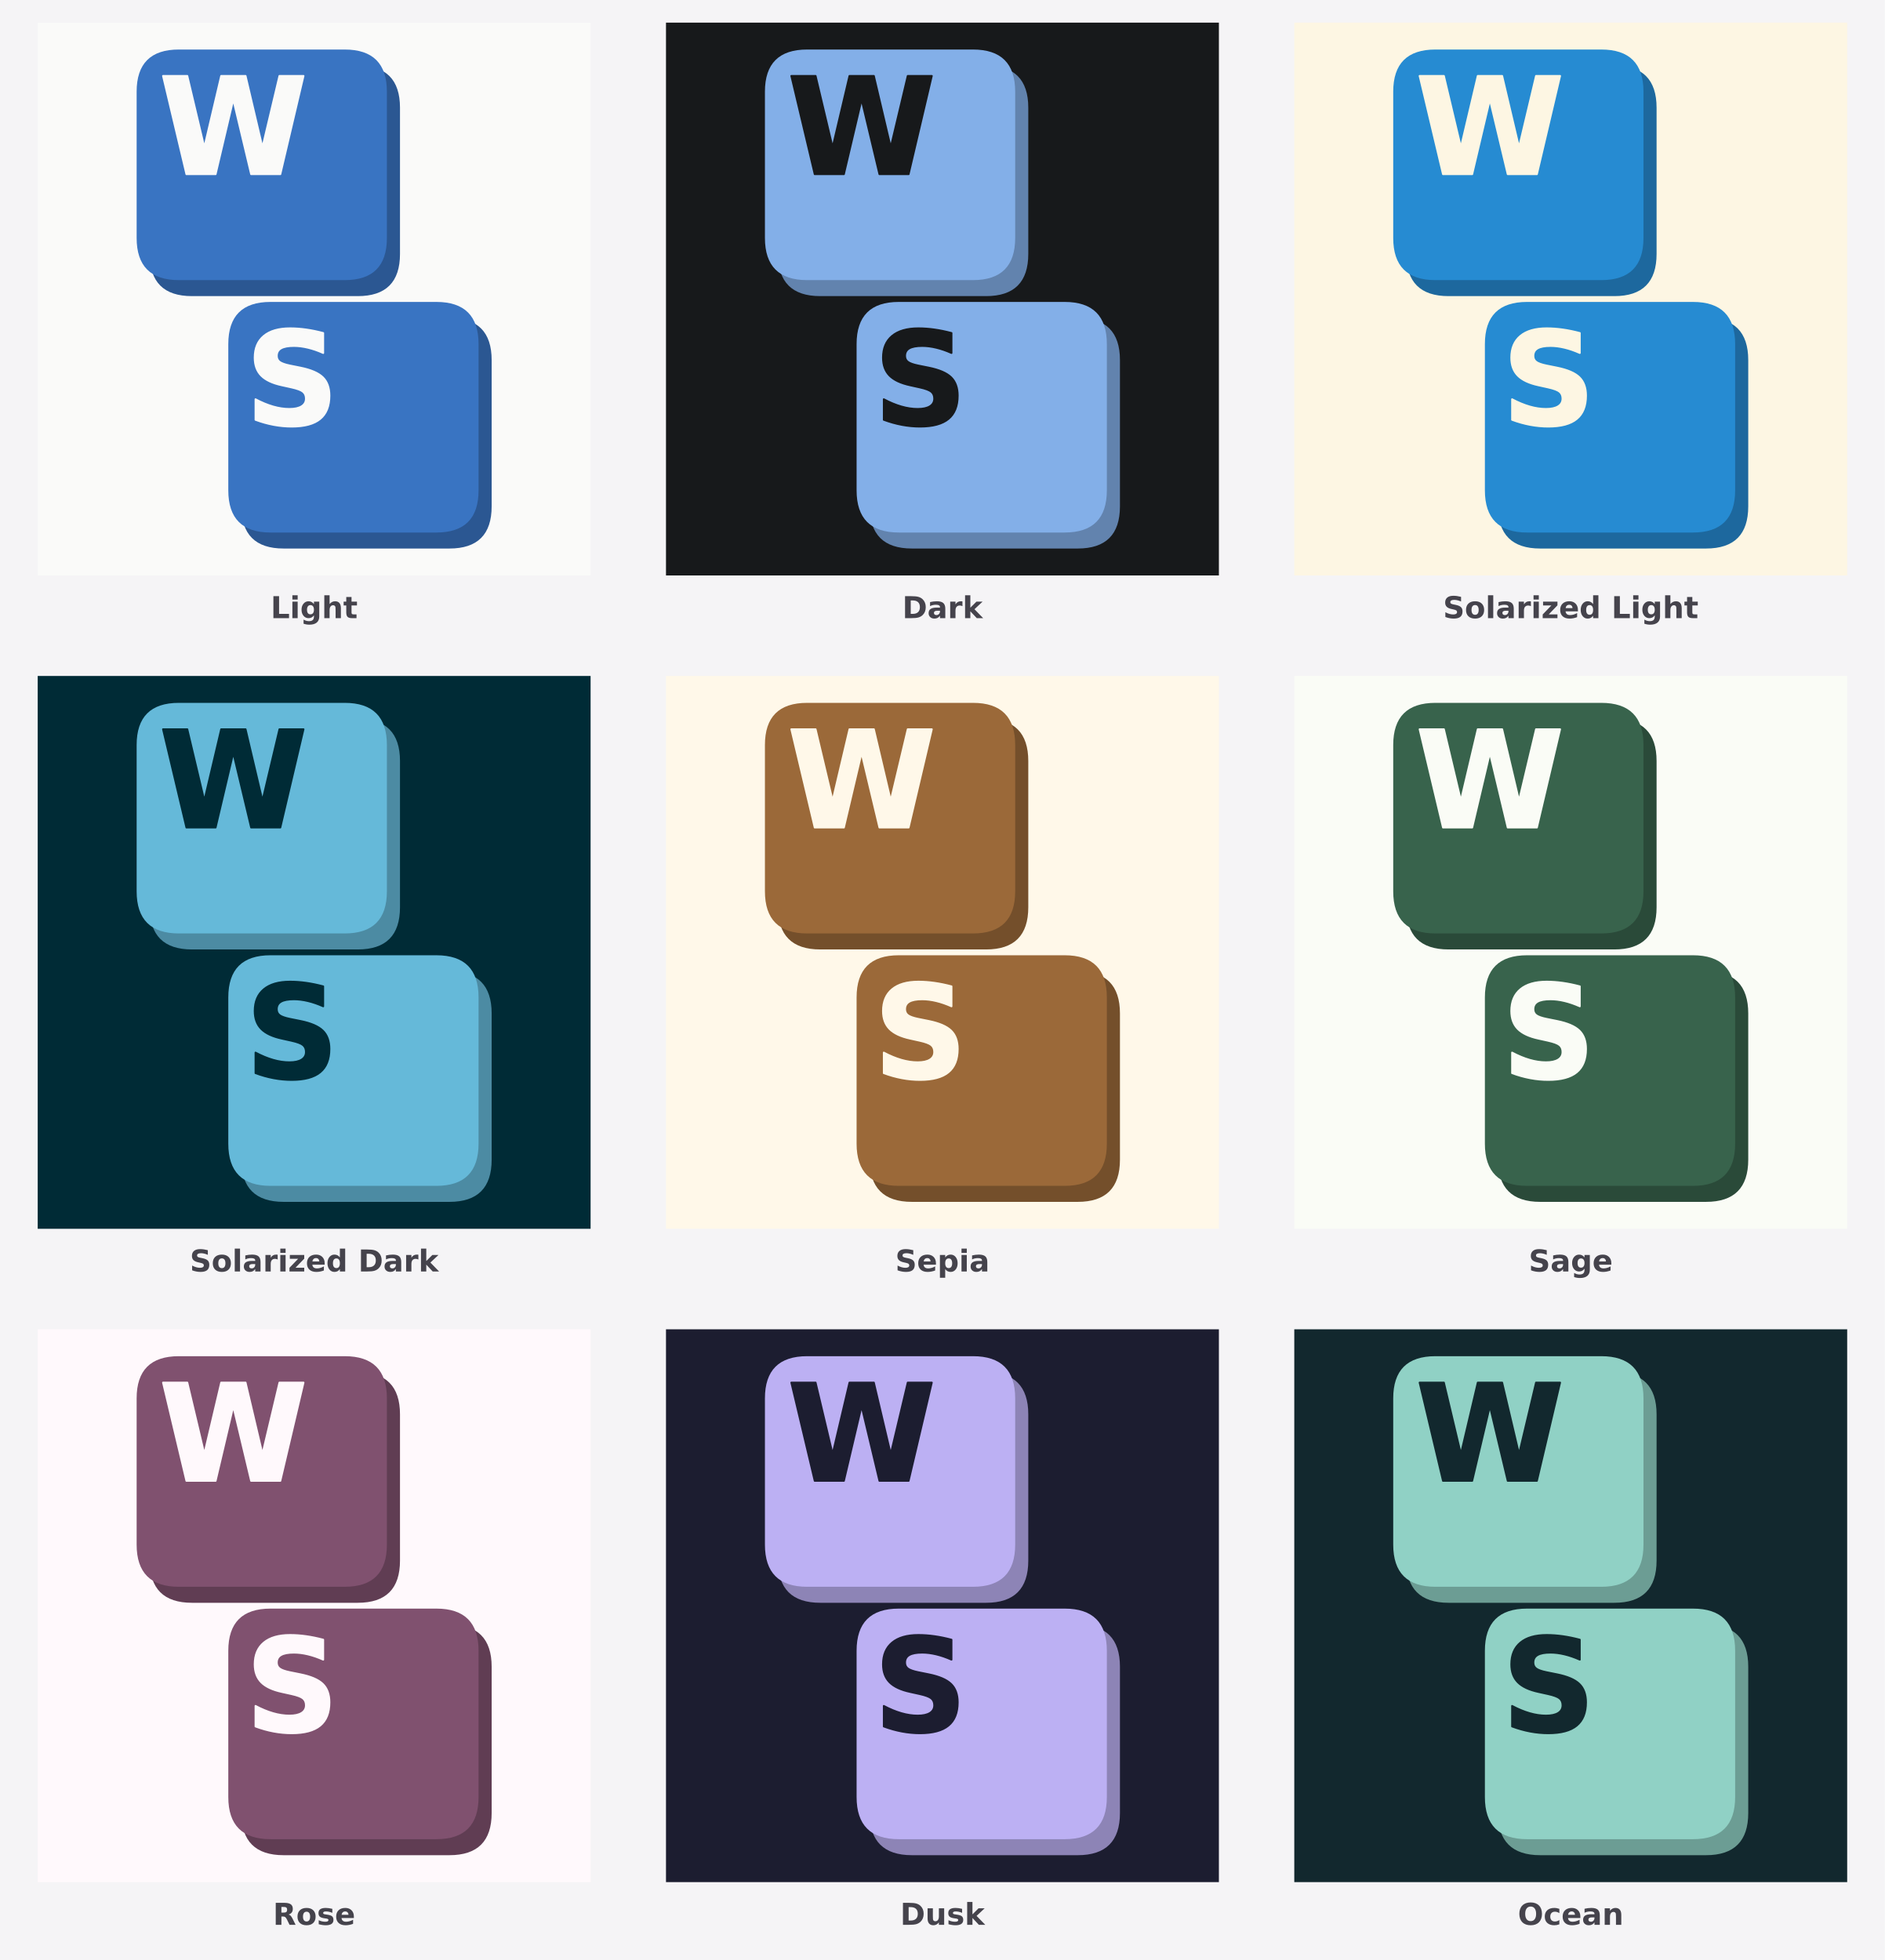
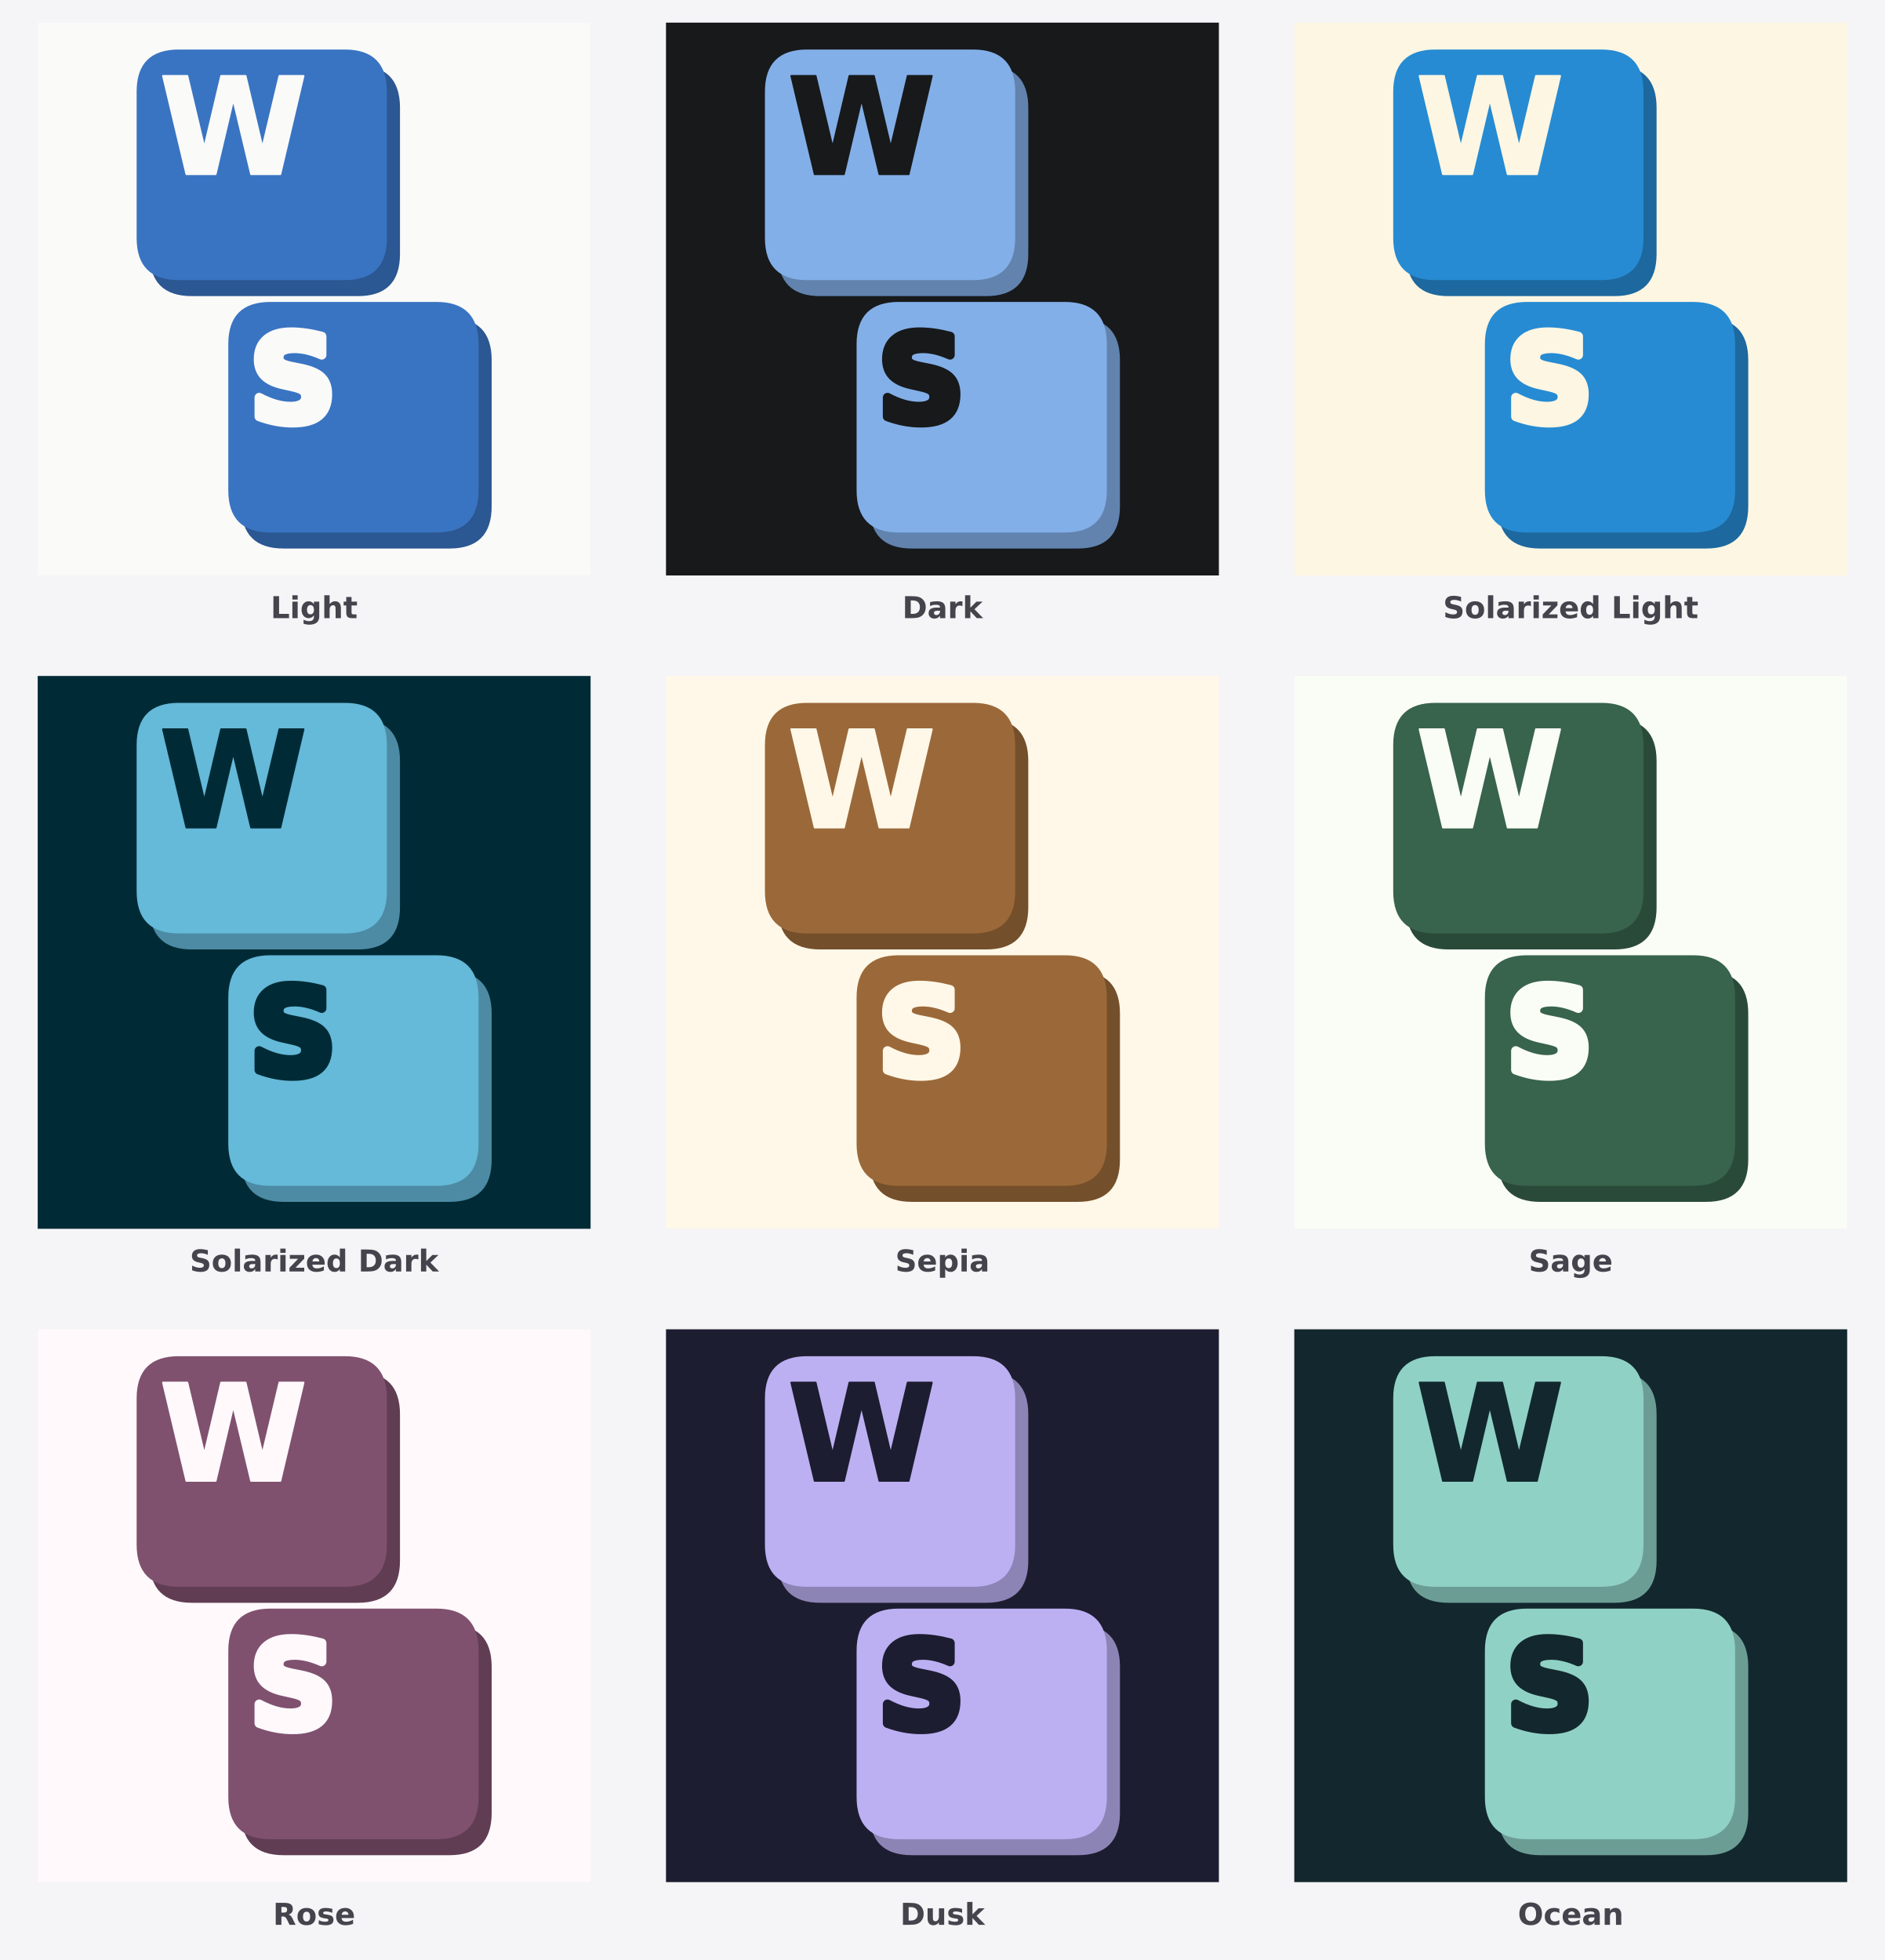
<svg xmlns="http://www.w3.org/2000/svg" width="1500" height="1560" viewBox="0 0 1500 1560">
  <rect width="1500" height="1560" fill="#f5f4f6" />
  <svg x="30" y="18" width="440" height="440" viewBox="0 0 900 900" overflow="hidden">
    <path d="M0 0H900V900H0Z" fill="#fafaf9" />
    <g>
      <g>
        <g transform="translate(450 450) scale(1.184211) translate(-522 -481)">
          <g data-key="W">
            <path d="M354 160H582Q640 160 640 218V419Q640 477 582 477H354Q296 477 296 419V218Q296 160 354 160Z" fill="#2b5792" />
            <path d="M336 138H564Q622 138 622 196V397Q622 455 564 455H336Q278 455 278 397V196Q278 138 336 138Z" fill="#3974c2" />
            <path d="M61 1493H430L688 408L944 1493H1315L1571 408L1829 1493H2195L1843 0H1399L1128 1135L860 0H416Z" transform="translate(308.7467 309.3775) scale(0.09049602 -0.09049602)" fill="#fafaf9" stroke="#fafaf9" stroke-width="28" stroke-linejoin="round" paint-order="stroke" />
          </g>
          <g data-key="S">
            <path d="M480 507H708Q766 507 766 565V766Q766 824 708 824H480Q422 824 422 766V565Q422 507 480 507Z" fill="#2b5792" />
            <path d="M462 485H690Q748 485 748 543V744Q748 802 690 802H462Q404 802 404 744V543Q404 485 462 485Z" fill="#3974c2" />
-             <path d="M1227 1446V1130Q1104 1185 987.0 1213.0Q870 1241 766 1241Q628 1241 562.0 1203.0Q496 1165 496 1085Q496 1025 540.5 991.5Q585 958 702 934L866 901Q1115 851 1220.0 749.0Q1325 647 1325 459Q1325 212 1178.5 91.5Q1032 -29 731 -29Q589 -29 446.0 -2.0Q303 25 160 78V403Q303 327 436.5 288.5Q570 250 694 250Q820 250 887.0 292.0Q954 334 954 412Q954 482 908.5 520.0Q863 558 727 588L578 621Q354 669 250.5 774.0Q147 879 147 1057Q147 1280 291.0 1400.0Q435 1520 705 1520Q828 1520 958.0 1501.5Q1088 1483 1227 1446Z" transform="translate(427.3914 653.8913) scale(0.08728246 -0.08728246)" fill="#fafaf9" stroke="#fafaf9" stroke-width="28" stroke-linejoin="round" paint-order="stroke" />
+             <path d="M1227 1446V1130Q1104 1185 987.0 1213.0Q870 1241 766 1241Q628 1241 562.0 1203.0Q496 1165 496 1085Q496 1025 540.5 991.5Q585 958 702 934L866 901Q1115 851 1220.0 749.0Q1325 647 1325 459Q1325 212 1178.5 91.5Q1032 -29 731 -29Q589 -29 446.0 -2.0Q303 25 160 78V403Q303 327 436.5 288.5Q570 250 694 250Q820 250 887.0 292.0Q954 334 954 412Q954 482 908.5 520.0Q863 558 727 588L578 621Q354 669 250.5 774.0Q147 879 147 1057Q147 1280 291.0 1400.0Q435 1520 705 1520Q828 1520 958.0 1501.5Q1088 1483 1227 1446Z" transform="translate(433.6038 648.8655) scale(0.08054093 -0.08054093)" fill="#fafaf9" stroke="#fafaf9" stroke-width="160" stroke-linejoin="round" paint-order="stroke" />
          </g>
        </g>
      </g>
    </g>
  </svg>
  <text x="250" y="492" text-anchor="middle" font-family="DejaVu Sans,sans-serif" font-size="24" font-weight="600" fill="#45434c">Light</text>
  <svg x="530" y="18" width="440" height="440" viewBox="0 0 900 900" overflow="hidden">
    <path d="M0 0H900V900H0Z" fill="#17191b" />
    <g>
      <g>
        <g transform="translate(450 450) scale(1.184211) translate(-522 -481)">
          <g data-key="W">
            <path d="M354 160H582Q640 160 640 218V419Q640 477 582 477H354Q296 477 296 419V218Q296 160 354 160Z" fill="#6283ae" />
            <path d="M336 138H564Q622 138 622 196V397Q622 455 564 455H336Q278 455 278 397V196Q278 138 336 138Z" fill="#83afe8" />
            <path d="M61 1493H430L688 408L944 1493H1315L1571 408L1829 1493H2195L1843 0H1399L1128 1135L860 0H416Z" transform="translate(308.7467 309.3775) scale(0.09049602 -0.09049602)" fill="#17191b" stroke="#17191b" stroke-width="28" stroke-linejoin="round" paint-order="stroke" />
          </g>
          <g data-key="S">
            <path d="M480 507H708Q766 507 766 565V766Q766 824 708 824H480Q422 824 422 766V565Q422 507 480 507Z" fill="#6283ae" />
            <path d="M462 485H690Q748 485 748 543V744Q748 802 690 802H462Q404 802 404 744V543Q404 485 462 485Z" fill="#83afe8" />
-             <path d="M1227 1446V1130Q1104 1185 987.0 1213.0Q870 1241 766 1241Q628 1241 562.0 1203.0Q496 1165 496 1085Q496 1025 540.5 991.5Q585 958 702 934L866 901Q1115 851 1220.0 749.0Q1325 647 1325 459Q1325 212 1178.5 91.5Q1032 -29 731 -29Q589 -29 446.0 -2.0Q303 25 160 78V403Q303 327 436.5 288.5Q570 250 694 250Q820 250 887.0 292.0Q954 334 954 412Q954 482 908.5 520.0Q863 558 727 588L578 621Q354 669 250.5 774.0Q147 879 147 1057Q147 1280 291.0 1400.0Q435 1520 705 1520Q828 1520 958.0 1501.5Q1088 1483 1227 1446Z" transform="translate(427.3914 653.8913) scale(0.08728246 -0.08728246)" fill="#17191b" stroke="#17191b" stroke-width="28" stroke-linejoin="round" paint-order="stroke" />
+             <path d="M1227 1446V1130Q1104 1185 987.0 1213.0Q870 1241 766 1241Q628 1241 562.0 1203.0Q496 1165 496 1085Q496 1025 540.5 991.5Q585 958 702 934L866 901Q1115 851 1220.0 749.0Q1325 647 1325 459Q1325 212 1178.5 91.5Q1032 -29 731 -29Q589 -29 446.0 -2.0Q303 25 160 78V403Q303 327 436.5 288.5Q570 250 694 250Q820 250 887.0 292.0Q954 334 954 412Q954 482 908.5 520.0Q863 558 727 588L578 621Q354 669 250.5 774.0Q147 879 147 1057Q147 1280 291.0 1400.0Q435 1520 705 1520Q828 1520 958.0 1501.5Q1088 1483 1227 1446Z" transform="translate(433.6038 648.8655) scale(0.08054093 -0.08054093)" fill="#17191b" stroke="#17191b" stroke-width="160" stroke-linejoin="round" paint-order="stroke" />
          </g>
        </g>
      </g>
    </g>
  </svg>
  <text x="750" y="492" text-anchor="middle" font-family="DejaVu Sans,sans-serif" font-size="24" font-weight="600" fill="#45434c">Dark</text>
  <svg x="1030" y="18" width="440" height="440" viewBox="0 0 900 900" overflow="hidden">
    <path d="M0 0H900V900H0Z" fill="#fdf6e3" />
    <g>
      <g>
        <g transform="translate(450 450) scale(1.184211) translate(-522 -481)">
          <g data-key="W">
            <path d="M354 160H582Q640 160 640 218V419Q640 477 582 477H354Q296 477 296 419V218Q296 160 354 160Z" fill="#1d689e" />
            <path d="M336 138H564Q622 138 622 196V397Q622 455 564 455H336Q278 455 278 397V196Q278 138 336 138Z" fill="#268bd2" />
            <path d="M61 1493H430L688 408L944 1493H1315L1571 408L1829 1493H2195L1843 0H1399L1128 1135L860 0H416Z" transform="translate(308.7467 309.3775) scale(0.09049602 -0.09049602)" fill="#fdf6e3" stroke="#fdf6e3" stroke-width="28" stroke-linejoin="round" paint-order="stroke" />
          </g>
          <g data-key="S">
            <path d="M480 507H708Q766 507 766 565V766Q766 824 708 824H480Q422 824 422 766V565Q422 507 480 507Z" fill="#1d689e" />
            <path d="M462 485H690Q748 485 748 543V744Q748 802 690 802H462Q404 802 404 744V543Q404 485 462 485Z" fill="#268bd2" />
-             <path d="M1227 1446V1130Q1104 1185 987.0 1213.0Q870 1241 766 1241Q628 1241 562.0 1203.0Q496 1165 496 1085Q496 1025 540.5 991.5Q585 958 702 934L866 901Q1115 851 1220.0 749.0Q1325 647 1325 459Q1325 212 1178.5 91.5Q1032 -29 731 -29Q589 -29 446.0 -2.0Q303 25 160 78V403Q303 327 436.5 288.5Q570 250 694 250Q820 250 887.0 292.0Q954 334 954 412Q954 482 908.5 520.0Q863 558 727 588L578 621Q354 669 250.5 774.0Q147 879 147 1057Q147 1280 291.0 1400.0Q435 1520 705 1520Q828 1520 958.0 1501.5Q1088 1483 1227 1446Z" transform="translate(427.3914 653.8913) scale(0.08728246 -0.08728246)" fill="#fdf6e3" stroke="#fdf6e3" stroke-width="28" stroke-linejoin="round" paint-order="stroke" />
+             <path d="M1227 1446V1130Q1104 1185 987.0 1213.0Q870 1241 766 1241Q628 1241 562.0 1203.0Q496 1165 496 1085Q496 1025 540.5 991.5Q585 958 702 934L866 901Q1115 851 1220.0 749.0Q1325 647 1325 459Q1325 212 1178.5 91.5Q1032 -29 731 -29Q589 -29 446.0 -2.0Q303 25 160 78V403Q303 327 436.5 288.5Q570 250 694 250Q820 250 887.0 292.0Q954 334 954 412Q954 482 908.5 520.0Q863 558 727 588L578 621Q354 669 250.5 774.0Q147 879 147 1057Q147 1280 291.0 1400.0Q435 1520 705 1520Q828 1520 958.0 1501.5Q1088 1483 1227 1446Z" transform="translate(433.6038 648.8655) scale(0.08054093 -0.08054093)" fill="#fdf6e3" stroke="#fdf6e3" stroke-width="160" stroke-linejoin="round" paint-order="stroke" />
          </g>
        </g>
      </g>
    </g>
  </svg>
  <text x="1250" y="492" text-anchor="middle" font-family="DejaVu Sans,sans-serif" font-size="24" font-weight="600" fill="#45434c">Solarized Light</text>
  <svg x="30" y="538" width="440" height="440" viewBox="0 0 900 900" overflow="hidden">
    <path d="M0 0H900V900H0Z" fill="#002b36" />
    <g>
      <g>
        <g transform="translate(450 450) scale(1.184211) translate(-522 -481)">
          <g data-key="W">
            <path d="M354 160H582Q640 160 640 218V419Q640 477 582 477H354Q296 477 296 419V218Q296 160 354 160Z" fill="#4c8ba3" />
            <path d="M336 138H564Q622 138 622 196V397Q622 455 564 455H336Q278 455 278 397V196Q278 138 336 138Z" fill="#65b9d9" />
            <path d="M61 1493H430L688 408L944 1493H1315L1571 408L1829 1493H2195L1843 0H1399L1128 1135L860 0H416Z" transform="translate(308.7467 309.3775) scale(0.09049602 -0.09049602)" fill="#002b36" stroke="#002b36" stroke-width="28" stroke-linejoin="round" paint-order="stroke" />
          </g>
          <g data-key="S">
            <path d="M480 507H708Q766 507 766 565V766Q766 824 708 824H480Q422 824 422 766V565Q422 507 480 507Z" fill="#4c8ba3" />
            <path d="M462 485H690Q748 485 748 543V744Q748 802 690 802H462Q404 802 404 744V543Q404 485 462 485Z" fill="#65b9d9" />
-             <path d="M1227 1446V1130Q1104 1185 987.0 1213.0Q870 1241 766 1241Q628 1241 562.0 1203.0Q496 1165 496 1085Q496 1025 540.5 991.5Q585 958 702 934L866 901Q1115 851 1220.0 749.0Q1325 647 1325 459Q1325 212 1178.5 91.5Q1032 -29 731 -29Q589 -29 446.0 -2.0Q303 25 160 78V403Q303 327 436.5 288.5Q570 250 694 250Q820 250 887.0 292.0Q954 334 954 412Q954 482 908.5 520.0Q863 558 727 588L578 621Q354 669 250.5 774.0Q147 879 147 1057Q147 1280 291.0 1400.0Q435 1520 705 1520Q828 1520 958.0 1501.5Q1088 1483 1227 1446Z" transform="translate(427.3914 653.8913) scale(0.08728246 -0.08728246)" fill="#002b36" stroke="#002b36" stroke-width="28" stroke-linejoin="round" paint-order="stroke" />
+             <path d="M1227 1446V1130Q1104 1185 987.0 1213.0Q870 1241 766 1241Q628 1241 562.0 1203.0Q496 1165 496 1085Q496 1025 540.5 991.5Q585 958 702 934L866 901Q1115 851 1220.0 749.0Q1325 647 1325 459Q1325 212 1178.5 91.5Q1032 -29 731 -29Q589 -29 446.0 -2.0Q303 25 160 78V403Q303 327 436.5 288.5Q570 250 694 250Q820 250 887.0 292.0Q954 334 954 412Q954 482 908.5 520.0Q863 558 727 588L578 621Q354 669 250.5 774.0Q147 879 147 1057Q147 1280 291.0 1400.0Q435 1520 705 1520Q828 1520 958.0 1501.5Q1088 1483 1227 1446Z" transform="translate(433.6038 648.8655) scale(0.08054093 -0.08054093)" fill="#002b36" stroke="#002b36" stroke-width="160" stroke-linejoin="round" paint-order="stroke" />
          </g>
        </g>
      </g>
    </g>
  </svg>
  <text x="250" y="1012" text-anchor="middle" font-family="DejaVu Sans,sans-serif" font-size="24" font-weight="600" fill="#45434c">Solarized Dark</text>
  <svg x="530" y="538" width="440" height="440" viewBox="0 0 900 900" overflow="hidden">
    <path d="M0 0H900V900H0Z" fill="#fff8e9" />
    <g>
      <g>
        <g transform="translate(450 450) scale(1.184211) translate(-522 -481)">
          <g data-key="W">
            <path d="M354 160H582Q640 160 640 218V419Q640 477 582 477H354Q296 477 296 419V218Q296 160 354 160Z" fill="#744f2b" />
            <path d="M336 138H564Q622 138 622 196V397Q622 455 564 455H336Q278 455 278 397V196Q278 138 336 138Z" fill="#9b6939" />
            <path d="M61 1493H430L688 408L944 1493H1315L1571 408L1829 1493H2195L1843 0H1399L1128 1135L860 0H416Z" transform="translate(308.7467 309.3775) scale(0.09049602 -0.09049602)" fill="#fff8e9" stroke="#fff8e9" stroke-width="28" stroke-linejoin="round" paint-order="stroke" />
          </g>
          <g data-key="S">
            <path d="M480 507H708Q766 507 766 565V766Q766 824 708 824H480Q422 824 422 766V565Q422 507 480 507Z" fill="#744f2b" />
            <path d="M462 485H690Q748 485 748 543V744Q748 802 690 802H462Q404 802 404 744V543Q404 485 462 485Z" fill="#9b6939" />
-             <path d="M1227 1446V1130Q1104 1185 987.0 1213.0Q870 1241 766 1241Q628 1241 562.0 1203.0Q496 1165 496 1085Q496 1025 540.5 991.5Q585 958 702 934L866 901Q1115 851 1220.0 749.0Q1325 647 1325 459Q1325 212 1178.5 91.5Q1032 -29 731 -29Q589 -29 446.0 -2.0Q303 25 160 78V403Q303 327 436.5 288.5Q570 250 694 250Q820 250 887.0 292.0Q954 334 954 412Q954 482 908.5 520.0Q863 558 727 588L578 621Q354 669 250.5 774.0Q147 879 147 1057Q147 1280 291.0 1400.0Q435 1520 705 1520Q828 1520 958.0 1501.5Q1088 1483 1227 1446Z" transform="translate(427.3914 653.8913) scale(0.08728246 -0.08728246)" fill="#fff8e9" stroke="#fff8e9" stroke-width="28" stroke-linejoin="round" paint-order="stroke" />
+             <path d="M1227 1446V1130Q1104 1185 987.0 1213.0Q870 1241 766 1241Q628 1241 562.0 1203.0Q496 1165 496 1085Q496 1025 540.5 991.5Q585 958 702 934L866 901Q1115 851 1220.0 749.0Q1325 647 1325 459Q1325 212 1178.5 91.5Q1032 -29 731 -29Q589 -29 446.0 -2.0Q303 25 160 78V403Q303 327 436.5 288.5Q570 250 694 250Q820 250 887.0 292.0Q954 334 954 412Q954 482 908.5 520.0Q863 558 727 588L578 621Q354 669 250.5 774.0Q147 879 147 1057Q147 1280 291.0 1400.0Q435 1520 705 1520Q828 1520 958.0 1501.5Q1088 1483 1227 1446Z" transform="translate(433.6038 648.8655) scale(0.08054093 -0.08054093)" fill="#fff8e9" stroke="#fff8e9" stroke-width="160" stroke-linejoin="round" paint-order="stroke" />
          </g>
        </g>
      </g>
    </g>
  </svg>
  <text x="750" y="1012" text-anchor="middle" font-family="DejaVu Sans,sans-serif" font-size="24" font-weight="600" fill="#45434c">Sepia</text>
  <svg x="1030" y="538" width="440" height="440" viewBox="0 0 900 900" overflow="hidden">
    <path d="M0 0H900V900H0Z" fill="#fafcf6" />
    <g>
      <g>
        <g transform="translate(450 450) scale(1.184211) translate(-522 -481)">
          <g data-key="W">
            <path d="M354 160H582Q640 160 640 218V419Q640 477 582 477H354Q296 477 296 419V218Q296 160 354 160Z" fill="#2a4a39" />
            <path d="M336 138H564Q622 138 622 196V397Q622 455 564 455H336Q278 455 278 397V196Q278 138 336 138Z" fill="#38634c" />
            <path d="M61 1493H430L688 408L944 1493H1315L1571 408L1829 1493H2195L1843 0H1399L1128 1135L860 0H416Z" transform="translate(308.7467 309.3775) scale(0.09049602 -0.09049602)" fill="#fafcf6" stroke="#fafcf6" stroke-width="28" stroke-linejoin="round" paint-order="stroke" />
          </g>
          <g data-key="S">
            <path d="M480 507H708Q766 507 766 565V766Q766 824 708 824H480Q422 824 422 766V565Q422 507 480 507Z" fill="#2a4a39" />
            <path d="M462 485H690Q748 485 748 543V744Q748 802 690 802H462Q404 802 404 744V543Q404 485 462 485Z" fill="#38634c" />
-             <path d="M1227 1446V1130Q1104 1185 987.0 1213.0Q870 1241 766 1241Q628 1241 562.0 1203.0Q496 1165 496 1085Q496 1025 540.5 991.5Q585 958 702 934L866 901Q1115 851 1220.0 749.0Q1325 647 1325 459Q1325 212 1178.5 91.5Q1032 -29 731 -29Q589 -29 446.0 -2.0Q303 25 160 78V403Q303 327 436.5 288.5Q570 250 694 250Q820 250 887.0 292.0Q954 334 954 412Q954 482 908.5 520.0Q863 558 727 588L578 621Q354 669 250.5 774.0Q147 879 147 1057Q147 1280 291.0 1400.0Q435 1520 705 1520Q828 1520 958.0 1501.5Q1088 1483 1227 1446Z" transform="translate(427.3914 653.8913) scale(0.08728246 -0.08728246)" fill="#fafcf6" stroke="#fafcf6" stroke-width="28" stroke-linejoin="round" paint-order="stroke" />
+             <path d="M1227 1446V1130Q1104 1185 987.0 1213.0Q870 1241 766 1241Q628 1241 562.0 1203.0Q496 1165 496 1085Q496 1025 540.5 991.5Q585 958 702 934L866 901Q1115 851 1220.0 749.0Q1325 647 1325 459Q1325 212 1178.5 91.5Q1032 -29 731 -29Q589 -29 446.0 -2.0Q303 25 160 78V403Q303 327 436.5 288.5Q570 250 694 250Q820 250 887.0 292.0Q954 334 954 412Q954 482 908.5 520.0Q863 558 727 588L578 621Q354 669 250.5 774.0Q147 879 147 1057Q147 1280 291.0 1400.0Q435 1520 705 1520Q828 1520 958.0 1501.5Q1088 1483 1227 1446Z" transform="translate(433.6038 648.8655) scale(0.08054093 -0.08054093)" fill="#fafcf6" stroke="#fafcf6" stroke-width="160" stroke-linejoin="round" paint-order="stroke" />
          </g>
        </g>
      </g>
    </g>
  </svg>
  <text x="1250" y="1012" text-anchor="middle" font-family="DejaVu Sans,sans-serif" font-size="24" font-weight="600" fill="#45434c">Sage</text>
  <svg x="30" y="1058" width="440" height="440" viewBox="0 0 900 900" overflow="hidden">
    <path d="M0 0H900V900H0Z" fill="#fff9fc" />
    <g>
      <g>
        <g transform="translate(450 450) scale(1.184211) translate(-522 -481)">
          <g data-key="W">
            <path d="M354 160H582Q640 160 640 218V419Q640 477 582 477H354Q296 477 296 419V218Q296 160 354 160Z" fill="#603d53" />
            <path d="M336 138H564Q622 138 622 196V397Q622 455 564 455H336Q278 455 278 397V196Q278 138 336 138Z" fill="#80516f" />
            <path d="M61 1493H430L688 408L944 1493H1315L1571 408L1829 1493H2195L1843 0H1399L1128 1135L860 0H416Z" transform="translate(308.7467 309.3775) scale(0.09049602 -0.09049602)" fill="#fff9fc" stroke="#fff9fc" stroke-width="28" stroke-linejoin="round" paint-order="stroke" />
          </g>
          <g data-key="S">
            <path d="M480 507H708Q766 507 766 565V766Q766 824 708 824H480Q422 824 422 766V565Q422 507 480 507Z" fill="#603d53" />
            <path d="M462 485H690Q748 485 748 543V744Q748 802 690 802H462Q404 802 404 744V543Q404 485 462 485Z" fill="#80516f" />
-             <path d="M1227 1446V1130Q1104 1185 987.0 1213.0Q870 1241 766 1241Q628 1241 562.0 1203.0Q496 1165 496 1085Q496 1025 540.5 991.5Q585 958 702 934L866 901Q1115 851 1220.0 749.0Q1325 647 1325 459Q1325 212 1178.5 91.5Q1032 -29 731 -29Q589 -29 446.0 -2.0Q303 25 160 78V403Q303 327 436.5 288.5Q570 250 694 250Q820 250 887.0 292.0Q954 334 954 412Q954 482 908.5 520.0Q863 558 727 588L578 621Q354 669 250.5 774.0Q147 879 147 1057Q147 1280 291.0 1400.0Q435 1520 705 1520Q828 1520 958.0 1501.5Q1088 1483 1227 1446Z" transform="translate(427.3914 653.8913) scale(0.08728246 -0.08728246)" fill="#fff9fc" stroke="#fff9fc" stroke-width="28" stroke-linejoin="round" paint-order="stroke" />
+             <path d="M1227 1446V1130Q1104 1185 987.0 1213.0Q870 1241 766 1241Q628 1241 562.0 1203.0Q496 1165 496 1085Q496 1025 540.5 991.5Q585 958 702 934L866 901Q1115 851 1220.0 749.0Q1325 647 1325 459Q1325 212 1178.5 91.5Q1032 -29 731 -29Q589 -29 446.0 -2.0Q303 25 160 78V403Q303 327 436.5 288.5Q570 250 694 250Q820 250 887.0 292.0Q954 334 954 412Q954 482 908.5 520.0Q863 558 727 588L578 621Q354 669 250.5 774.0Q147 879 147 1057Q147 1280 291.0 1400.0Q435 1520 705 1520Q828 1520 958.0 1501.5Q1088 1483 1227 1446Z" transform="translate(433.6038 648.8655) scale(0.08054093 -0.08054093)" fill="#fff9fc" stroke="#fff9fc" stroke-width="160" stroke-linejoin="round" paint-order="stroke" />
          </g>
        </g>
      </g>
    </g>
  </svg>
  <text x="250" y="1532" text-anchor="middle" font-family="DejaVu Sans,sans-serif" font-size="24" font-weight="600" fill="#45434c">Rose</text>
  <svg x="530" y="1058" width="440" height="440" viewBox="0 0 900 900" overflow="hidden">
    <path d="M0 0H900V900H0Z" fill="#1c1d30" />
    <g>
      <g>
        <g transform="translate(450 450) scale(1.184211) translate(-522 -481)">
          <g data-key="W">
            <path d="M354 160H582Q640 160 640 218V419Q640 477 582 477H354Q296 477 296 419V218Q296 160 354 160Z" fill="#8d84b6" />
            <path d="M336 138H564Q622 138 622 196V397Q622 455 564 455H336Q278 455 278 397V196Q278 138 336 138Z" fill="#bcb0f3" />
            <path d="M61 1493H430L688 408L944 1493H1315L1571 408L1829 1493H2195L1843 0H1399L1128 1135L860 0H416Z" transform="translate(308.7467 309.3775) scale(0.09049602 -0.09049602)" fill="#1c1d30" stroke="#1c1d30" stroke-width="28" stroke-linejoin="round" paint-order="stroke" />
          </g>
          <g data-key="S">
            <path d="M480 507H708Q766 507 766 565V766Q766 824 708 824H480Q422 824 422 766V565Q422 507 480 507Z" fill="#8d84b6" />
            <path d="M462 485H690Q748 485 748 543V744Q748 802 690 802H462Q404 802 404 744V543Q404 485 462 485Z" fill="#bcb0f3" />
-             <path d="M1227 1446V1130Q1104 1185 987.0 1213.0Q870 1241 766 1241Q628 1241 562.0 1203.0Q496 1165 496 1085Q496 1025 540.5 991.5Q585 958 702 934L866 901Q1115 851 1220.0 749.0Q1325 647 1325 459Q1325 212 1178.5 91.5Q1032 -29 731 -29Q589 -29 446.0 -2.0Q303 25 160 78V403Q303 327 436.5 288.5Q570 250 694 250Q820 250 887.0 292.0Q954 334 954 412Q954 482 908.5 520.0Q863 558 727 588L578 621Q354 669 250.5 774.0Q147 879 147 1057Q147 1280 291.0 1400.0Q435 1520 705 1520Q828 1520 958.0 1501.5Q1088 1483 1227 1446Z" transform="translate(427.3914 653.8913) scale(0.08728246 -0.08728246)" fill="#1c1d30" stroke="#1c1d30" stroke-width="28" stroke-linejoin="round" paint-order="stroke" />
+             <path d="M1227 1446V1130Q1104 1185 987.0 1213.0Q870 1241 766 1241Q628 1241 562.0 1203.0Q496 1165 496 1085Q496 1025 540.5 991.5Q585 958 702 934L866 901Q1115 851 1220.0 749.0Q1325 647 1325 459Q1325 212 1178.5 91.5Q1032 -29 731 -29Q589 -29 446.0 -2.0Q303 25 160 78V403Q303 327 436.5 288.5Q570 250 694 250Q820 250 887.0 292.0Q954 334 954 412Q954 482 908.5 520.0Q863 558 727 588L578 621Q354 669 250.5 774.0Q147 879 147 1057Q147 1280 291.0 1400.0Q435 1520 705 1520Q828 1520 958.0 1501.5Q1088 1483 1227 1446Z" transform="translate(433.6038 648.8655) scale(0.08054093 -0.08054093)" fill="#1c1d30" stroke="#1c1d30" stroke-width="160" stroke-linejoin="round" paint-order="stroke" />
          </g>
        </g>
      </g>
    </g>
  </svg>
  <text x="750" y="1532" text-anchor="middle" font-family="DejaVu Sans,sans-serif" font-size="24" font-weight="600" fill="#45434c">Dusk</text>
  <svg x="1030" y="1058" width="440" height="440" viewBox="0 0 900 900" overflow="hidden">
    <path d="M0 0H900V900H0Z" fill="#12282e" />
    <g>
      <g>
        <g transform="translate(450 450) scale(1.184211) translate(-522 -481)">
          <g data-key="W">
            <path d="M354 160H582Q640 160 640 218V419Q640 477 582 477H354Q296 477 296 419V218Q296 160 354 160Z" fill="#6c9d94" />
            <path d="M336 138H564Q622 138 622 196V397Q622 455 564 455H336Q278 455 278 397V196Q278 138 336 138Z" fill="#90d1c5" />
            <path d="M61 1493H430L688 408L944 1493H1315L1571 408L1829 1493H2195L1843 0H1399L1128 1135L860 0H416Z" transform="translate(308.7467 309.3775) scale(0.09049602 -0.09049602)" fill="#12282e" stroke="#12282e" stroke-width="28" stroke-linejoin="round" paint-order="stroke" />
          </g>
          <g data-key="S">
            <path d="M480 507H708Q766 507 766 565V766Q766 824 708 824H480Q422 824 422 766V565Q422 507 480 507Z" fill="#6c9d94" />
            <path d="M462 485H690Q748 485 748 543V744Q748 802 690 802H462Q404 802 404 744V543Q404 485 462 485Z" fill="#90d1c5" />
-             <path d="M1227 1446V1130Q1104 1185 987.0 1213.0Q870 1241 766 1241Q628 1241 562.0 1203.0Q496 1165 496 1085Q496 1025 540.5 991.5Q585 958 702 934L866 901Q1115 851 1220.0 749.0Q1325 647 1325 459Q1325 212 1178.5 91.5Q1032 -29 731 -29Q589 -29 446.0 -2.0Q303 25 160 78V403Q303 327 436.5 288.5Q570 250 694 250Q820 250 887.0 292.0Q954 334 954 412Q954 482 908.5 520.0Q863 558 727 588L578 621Q354 669 250.5 774.0Q147 879 147 1057Q147 1280 291.0 1400.0Q435 1520 705 1520Q828 1520 958.0 1501.5Q1088 1483 1227 1446Z" transform="translate(427.3914 653.8913) scale(0.08728246 -0.08728246)" fill="#12282e" stroke="#12282e" stroke-width="28" stroke-linejoin="round" paint-order="stroke" />
+             <path d="M1227 1446V1130Q1104 1185 987.0 1213.0Q870 1241 766 1241Q628 1241 562.0 1203.0Q496 1165 496 1085Q496 1025 540.5 991.5Q585 958 702 934L866 901Q1115 851 1220.0 749.0Q1325 647 1325 459Q1325 212 1178.5 91.5Q1032 -29 731 -29Q589 -29 446.0 -2.0Q303 25 160 78V403Q303 327 436.5 288.5Q570 250 694 250Q820 250 887.0 292.0Q954 334 954 412Q954 482 908.5 520.0Q863 558 727 588L578 621Q354 669 250.5 774.0Q147 879 147 1057Q147 1280 291.0 1400.0Q435 1520 705 1520Q828 1520 958.0 1501.5Q1088 1483 1227 1446Z" transform="translate(433.6038 648.8655) scale(0.08054093 -0.08054093)" fill="#12282e" stroke="#12282e" stroke-width="160" stroke-linejoin="round" paint-order="stroke" />
          </g>
        </g>
      </g>
    </g>
  </svg>
  <text x="1250" y="1532" text-anchor="middle" font-family="DejaVu Sans,sans-serif" font-size="24" font-weight="600" fill="#45434c">Ocean</text>
</svg>
